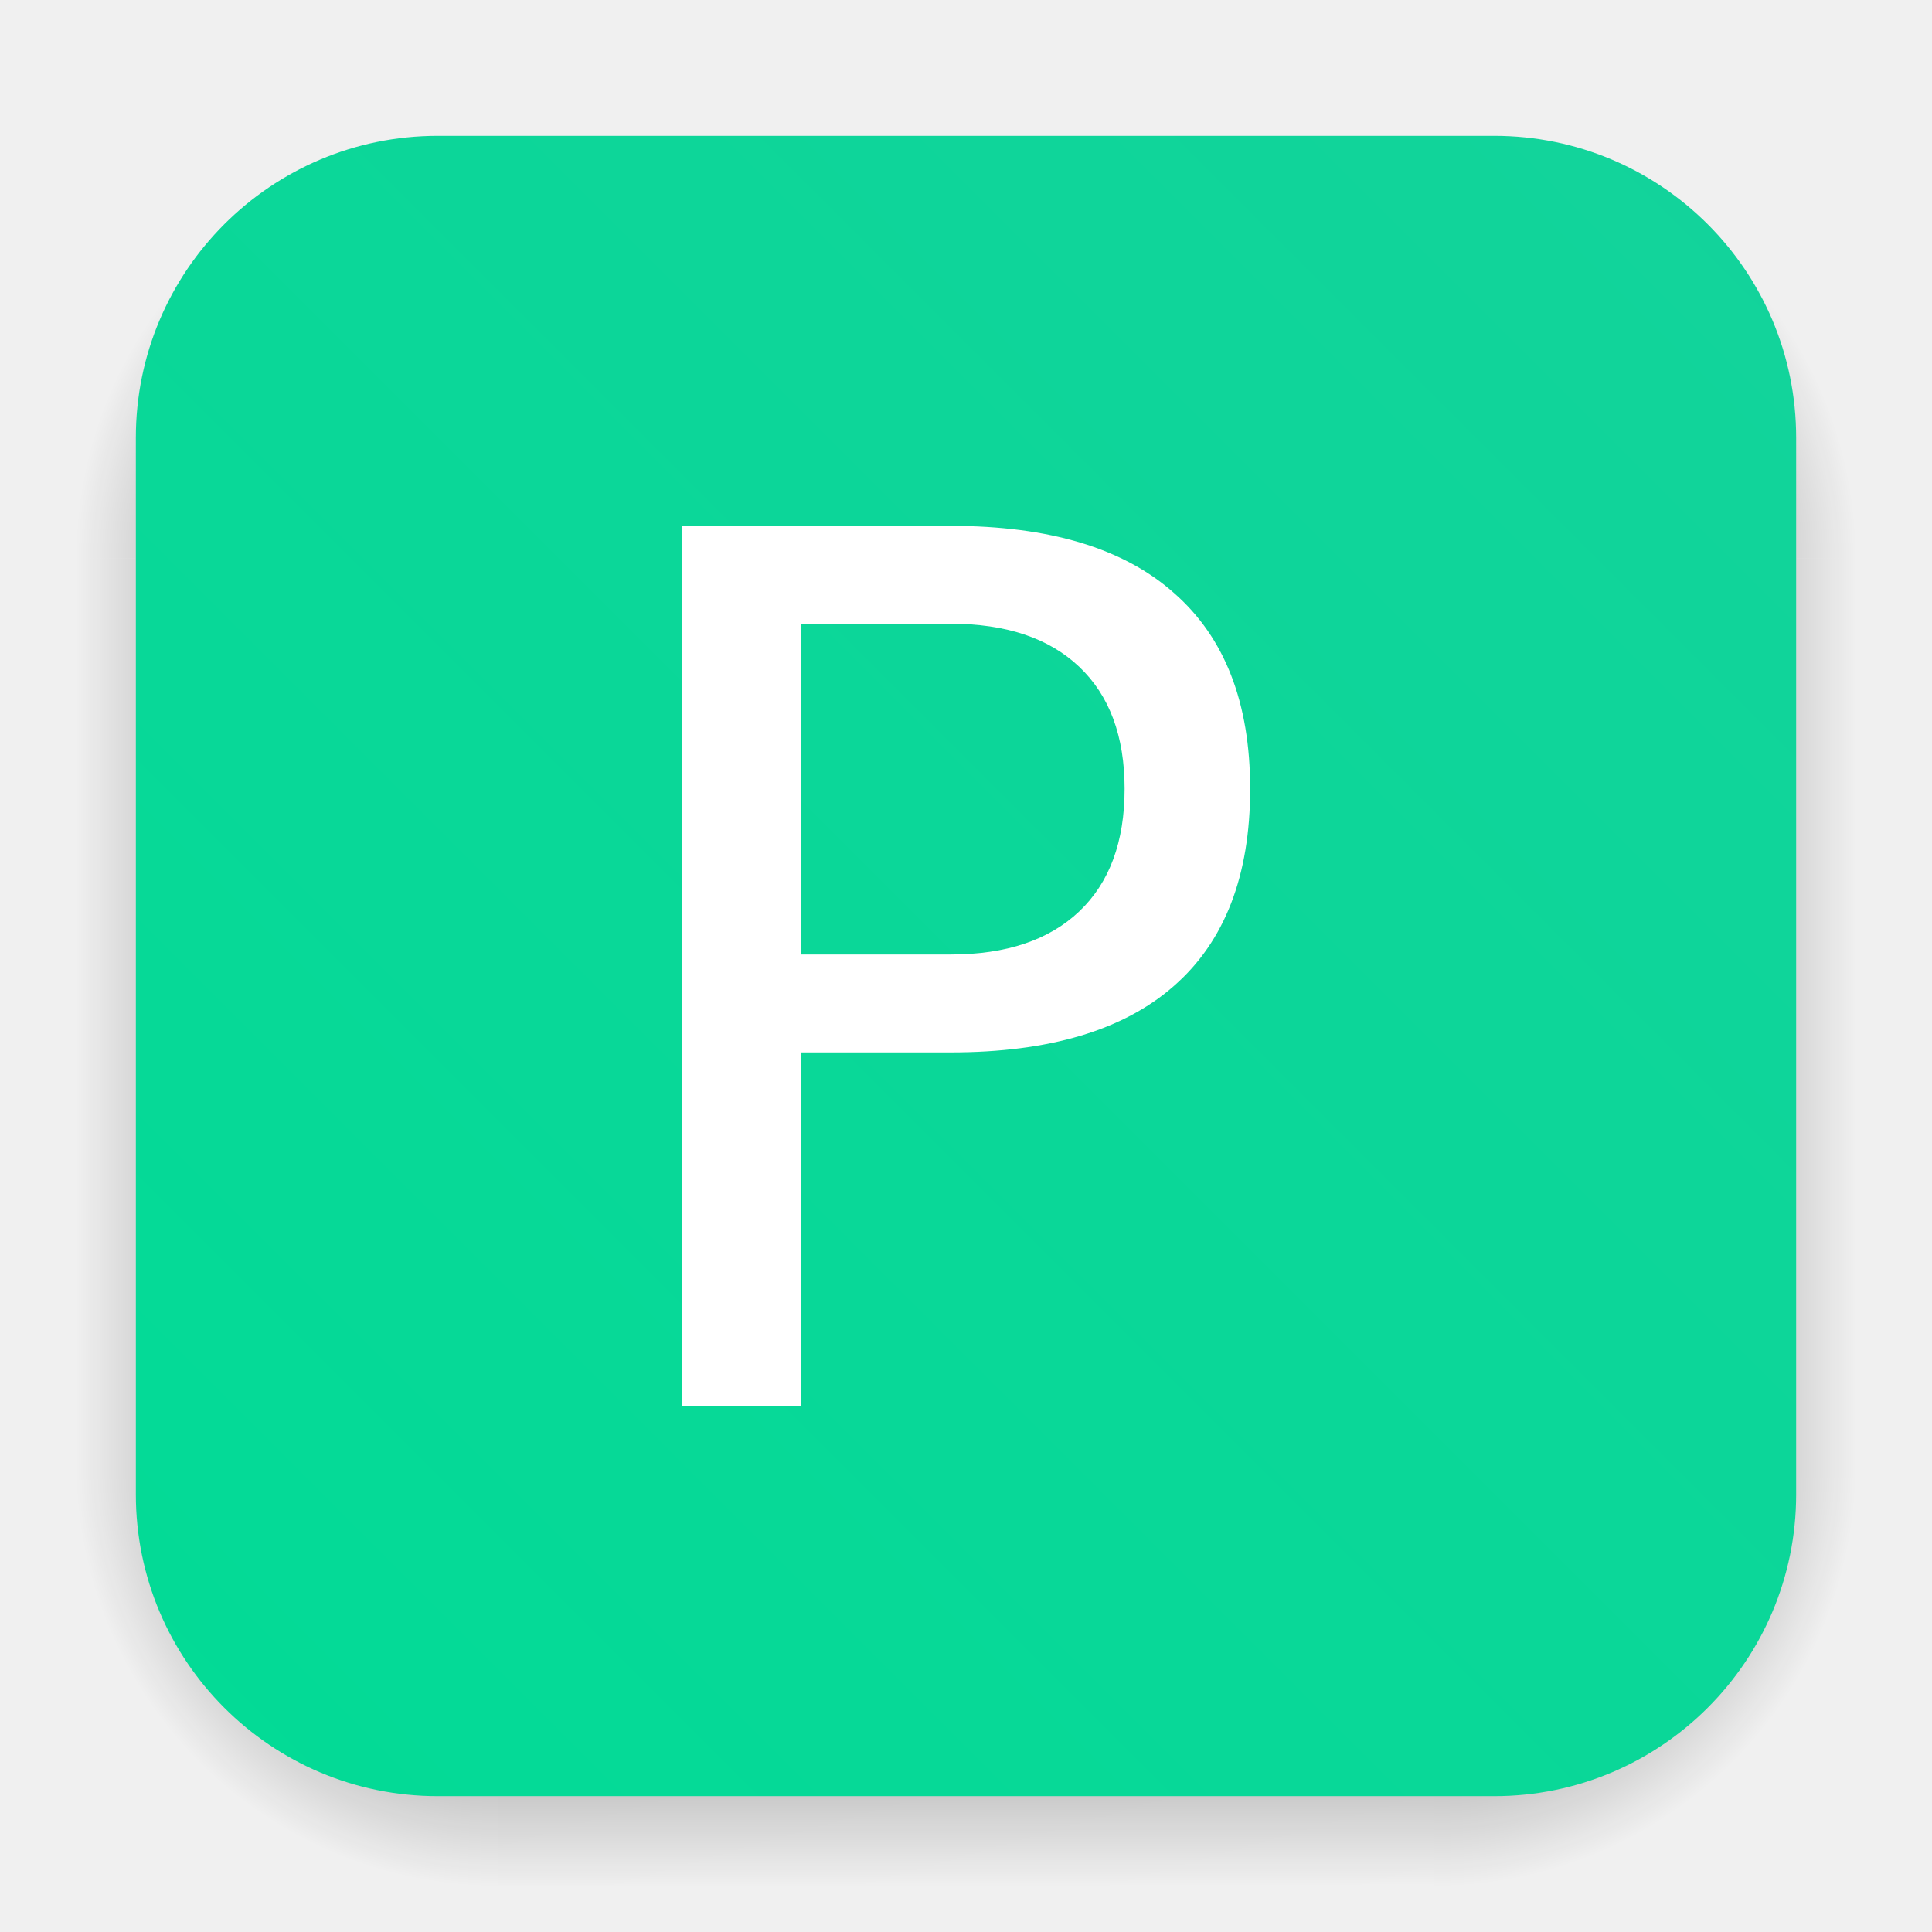
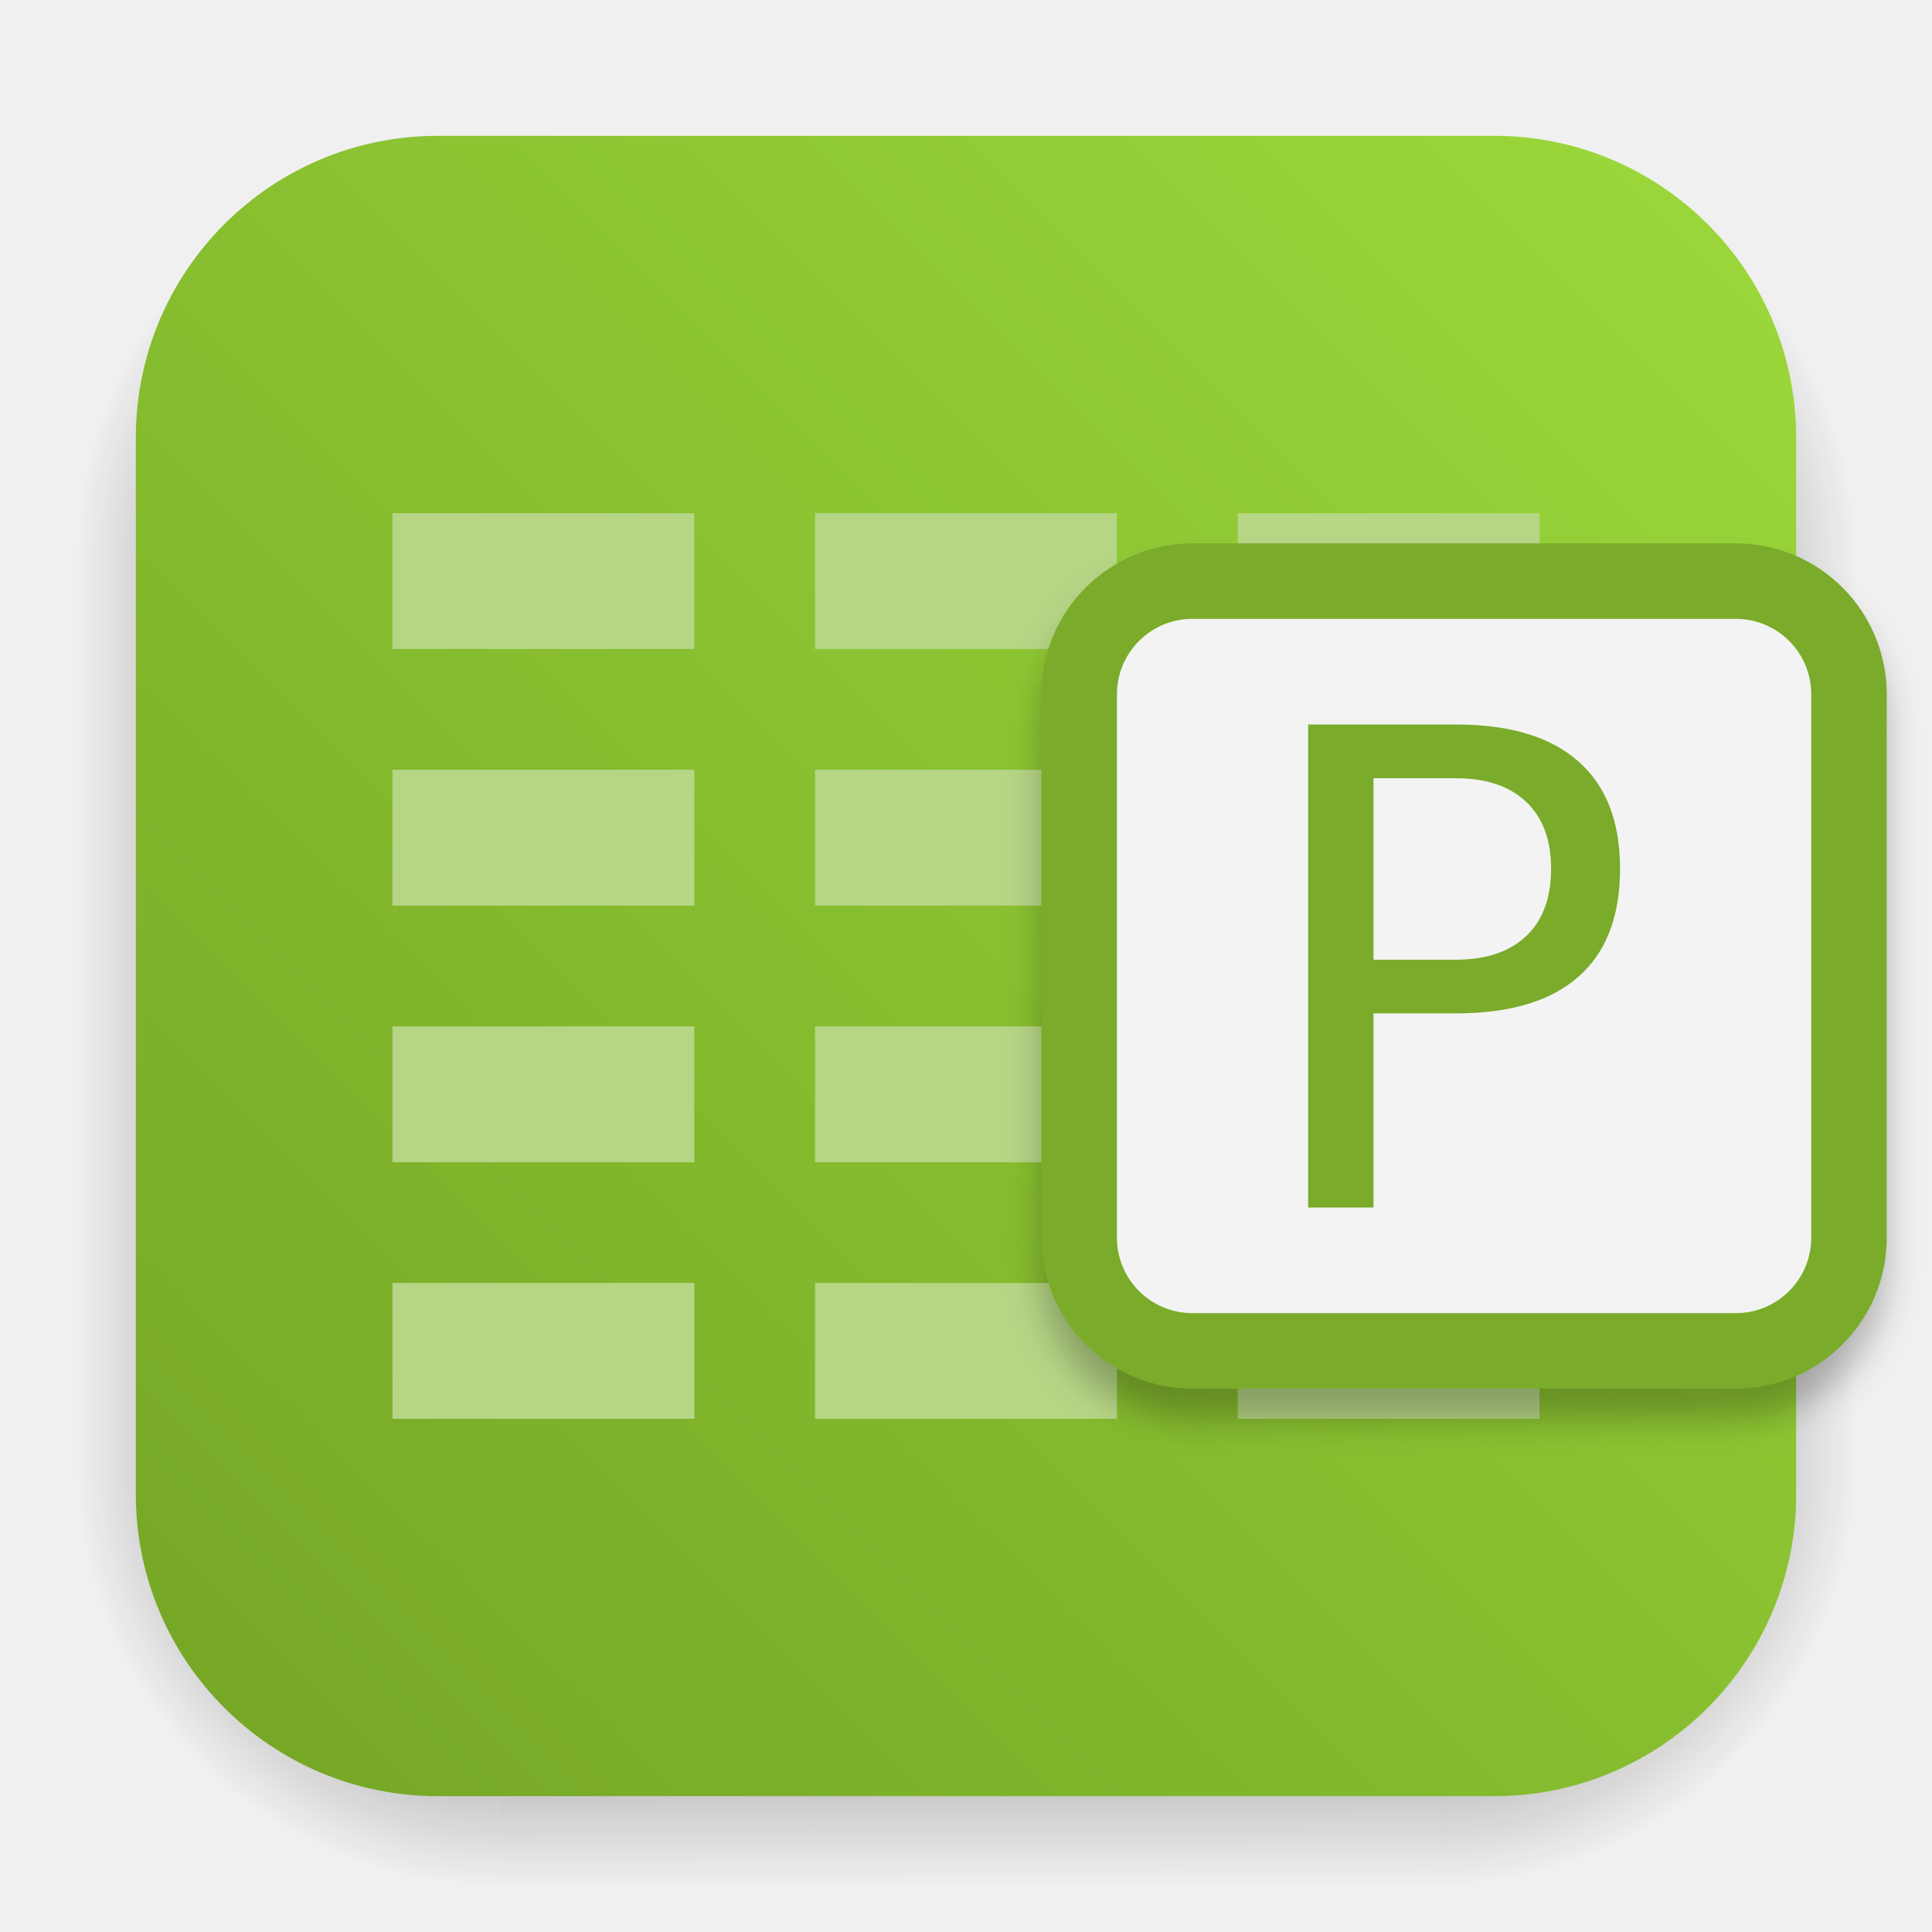
- <svg xmlns="http://www.w3.org/2000/svg" width="64" height="64" version="1.1" viewBox="0 0 64 64" id="svg3">
+ <svg xmlns="http://www.w3.org/2000/svg" width="64" height="64" version="1.1" viewBox="0 0 64 64" id="svg3" xml:space="preserve">
  <defs id="defs2">
    <filter id="filter1057-0" x="-0.027" y="-0.027" width="1.054" height="1.054" color-interpolation-filters="sRGB">
      <feGaussianBlur stdDeviation="0.619" id="feGaussianBlur1" />
    </filter>
    <linearGradient id="linearGradient1053-93" x1="-127" x2="-72" y1="60" y2="5" gradientTransform="translate(131.499,-0.51)" gradientUnits="userSpaceOnUse">
-       <stop stop-color="#02db96" offset="0" id="stop1" />
-       <stop stop-color="#13d39b" offset="1" id="stop2" />
+       <stop stop-color="#02db96" offset="0" id="stop1" style="stop-color:#74a525;stop-opacity:1;" />
+       <stop stop-color="#13d39b" offset="1" id="stop2" style="stop-color:#9cd93b;stop-opacity:1;" />
    </linearGradient>
    <radialGradient id="gradient_ds_br" cx="0" cy="0" r="1" gradientUnits="userSpaceOnUse" gradientTransform="matrix(13.9984,0.00477622,-0.00477841,14.0048,47.5016,48.4952)">
-       <stop offset="0.65" id="stop1" />
-       <stop offset="1" stop-opacity="0" id="stop2" />
+       <stop offset="0.65" id="stop3" />
+       <stop offset="1" stop-opacity="0" id="stop4" />
    </radialGradient>
    <linearGradient id="gradient_ds_b" x1="30.449" y1="48.5" x2="30.492" y2="62.5" gradientUnits="userSpaceOnUse">
-       <stop offset="0.654" id="stop3" />
-       <stop offset="1" stop-opacity="0" id="stop4" />
+       <stop offset="0.654" id="stop5" />
+       <stop offset="1" stop-opacity="0" id="stop6" />
    </linearGradient>
    <radialGradient id="gradient_ds_bl" cx="0" cy="0" r="1" gradientUnits="userSpaceOnUse" gradientTransform="matrix(0,14,-14,0,16.5,48.5)">
-       <stop offset="0.65" id="stop5" />
-       <stop offset="1" stop-opacity="0" id="stop6" />
+       <stop offset="0.65" id="stop7" />
+       <stop offset="1" stop-opacity="0" id="stop8" />
    </radialGradient>
    <linearGradient id="gradient_ds_r" x1="47.5" y1="33.5" x2="61.5" y2="33.501" gradientUnits="userSpaceOnUse">
-       <stop offset="0.649" id="stop7" />
-       <stop offset="1" stop-opacity="0" id="stop8" />
-     </linearGradient>
-     <linearGradient id="gradient_ds_l" x1="16.5" y1="33.895" x2="2.5" y2="33.895" gradientUnits="userSpaceOnUse">
      <stop offset="0.649" id="stop9" />
      <stop offset="1" stop-opacity="0" id="stop10" />
    </linearGradient>
+     <linearGradient id="gradient_ds_l" x1="16.5" y1="33.895" x2="2.5" y2="33.895" gradientUnits="userSpaceOnUse">
+       <stop offset="0.649" id="stop11" />
+       <stop offset="1" stop-opacity="0" id="stop12" />
+     </linearGradient>
    <radialGradient id="gradient_ds_tr" cx="0" cy="0" r="1" gradientTransform="matrix(0.00843236,-14,14.0084,0.0189842,47.4916,18.5)" gradientUnits="userSpaceOnUse">
-       <stop offset="0.65" id="stop11" />
-       <stop offset="1" stop-opacity="0" id="stop12" />
+       <stop offset="0.65" id="stop13" />
+       <stop offset="1" stop-opacity="0" id="stop14" />
    </radialGradient>
    <linearGradient id="gradient_ds_t" x1="29.98" y1="18.5" x2="29.916" y2="4.5" gradientUnits="userSpaceOnUse">
-       <stop offset="0.649" id="stop13" />
-       <stop offset="1" stop-opacity="0" id="stop14" />
+       <stop offset="0.649" id="stop15" />
+       <stop offset="1" stop-opacity="0" id="stop16" />
    </linearGradient>
    <radialGradient id="gradient_ds_tl" cx="0" cy="0" r="1" gradientTransform="matrix(-0.00843236,-14,-14.0084,0.0189842,16.5084,18.5)" gradientUnits="userSpaceOnUse">
-       <stop offset="0.65" id="stop15" />
-       <stop offset="1" stop-opacity="0" id="stop16" />
+       <stop offset="0.65" id="stop17" />
+       <stop offset="1" stop-opacity="0" id="stop18" />
    </radialGradient>
+     <filter style="color-interpolation-filters:sRGB" id="filter19" x="-0.048" y="-0.048" width="1.096" height="1.096">
+       <feGaussianBlur stdDeviation="0.56" id="feGaussianBlur19" />
+     </filter>
  </defs>
  <g id="ds" opacity="0.25">
    <path id="ds-br" d="m 47.5,48.5 h 14 v 14 h -14 z" fill="url(#gradient_ds_br)" style="fill:url(#gradient_ds_br)" />
    <path id="ds-b" d="m 16.5,48.5 h 31 v 14 h -31 z" fill="url(#gradient_ds_b)" style="fill:url(#gradient_ds_b)" />
    <path id="ds-bl" d="m 2.5,48.5 h 14 v 14 h -14 z" fill="url(#gradient_ds_bl)" style="fill:url(#gradient_ds_bl)" />
    <path id="ds-r" d="m 47.5,18.5 h 14 v 30 h -14 z" fill="url(#gradient_ds_r)" style="fill:url(#gradient_ds_r)" />
    <path id="ds-l" d="m 2.5,18.5 h 14 v 30 h -14 z" fill="url(#gradient_ds_l)" style="fill:url(#gradient_ds_l)" />
    <path id="ds-tr" d="m 47.5,4.5 h 14 v 14 h -14 z" fill="url(#gradient_ds_tr)" style="fill:url(#gradient_ds_tr)" />
    <path id="ds-t" d="m 16.5,4.5 h 31 v 14 h -31 z" fill="url(#gradient_ds_t)" style="fill:url(#gradient_ds_t)" />
    <path id="ds-tl" d="m 16.5,4.5 h -14 v 14 h 14 z" fill="url(#gradient_ds_tl)" style="fill:url(#gradient_ds_tl)" />
  </g>
  <rect x="4.5" y="4.5" width="55" height="55" fill="url(#linearGradient1053-93)" stroke-linecap="round" stroke-width="2.744" id="bg" style="fill:url(#linearGradient1053-93)" rx="10" />
-   <g id="art">
-     <path d="m 26.531,20.662 v 10.957 h 4.961 q 2.754,0 4.258,-1.426 1.504,-1.426 1.504,-4.062 0,-2.617 -1.504,-4.043 -1.504,-1.426 -4.258,-1.426 z m -3.945,-3.242 h 8.906 q 4.902,0 7.402,2.227 2.519,2.207 2.519,6.484 0,4.316 -2.519,6.524 -2.5,2.207 -7.402,2.207 h -4.961 v 11.719 H 22.586 Z" fill="#ffffff" id="path3" />
+   <g id="art" transform="translate(3,0.5)">
+     <g id="g19" transform="translate(0,3.5)">
+       <rect style="opacity:1;fill:#b6d585;fill-opacity:1;stroke-width:0.464;stroke-linecap:round;stroke-linejoin:round" id="rect19" width="10" height="4.5" x="10" y="13" />
+       <rect style="fill:#b6d585;fill-opacity:1;stroke-width:0.464;stroke-linecap:round;stroke-linejoin:round" id="rect19-7" width="10" height="4.5" x="10" y="21.5" />
+       <rect style="fill:#b6d585;fill-opacity:1;stroke-width:0.464;stroke-linecap:round;stroke-linejoin:round" id="rect19-9" width="10" height="4.5" x="10" y="30" />
+       <rect style="fill:#b6d585;fill-opacity:1;stroke-width:0.464;stroke-linecap:round;stroke-linejoin:round" id="rect19-6" width="10" height="4.5" x="10" y="38.5" />
+     </g>
+     <g id="g19-1" transform="translate(14,3.5)">
+       <rect style="opacity:1;fill:#b6d585;fill-opacity:1;stroke-width:0.464;stroke-linecap:round;stroke-linejoin:round" id="rect19-8" width="10" height="4.5" x="10" y="13" />
+       <rect style="fill:#b6d585;fill-opacity:1;stroke-width:0.464;stroke-linecap:round;stroke-linejoin:round" id="rect19-7-7" width="10" height="4.5" x="10" y="21.5" />
+       <rect style="fill:#b6d585;fill-opacity:1;stroke-width:0.464;stroke-linecap:round;stroke-linejoin:round" id="rect19-9-9" width="10" height="4.5" x="10" y="30" />
+       <rect style="fill:#b6d585;fill-opacity:1;stroke-width:0.464;stroke-linecap:round;stroke-linejoin:round" id="rect19-6-2" width="10" height="4.5" x="10" y="38.5" />
+     </g>
+     <g id="g19-1-3" transform="translate(28,3.5)">
+       <rect style="opacity:1;fill:#b6d585;fill-opacity:1;stroke-width:0.464;stroke-linecap:round;stroke-linejoin:round" id="rect19-8-7" width="10" height="4.5" x="10" y="13" />
+       <rect style="fill:#b6d585;fill-opacity:1;stroke-width:0.464;stroke-linecap:round;stroke-linejoin:round" id="rect19-7-7-5" width="10" height="4.5" x="10" y="21.5" />
+       <rect style="fill:#b6d585;fill-opacity:1;stroke-width:0.464;stroke-linecap:round;stroke-linejoin:round" id="rect19-9-9-9" width="10" height="4.5" x="10" y="30" />
+       <rect style="fill:#b6d585;fill-opacity:1;stroke-width:0.464;stroke-linecap:round;stroke-linejoin:round" id="rect19-6-2-2" width="10" height="4.5" x="10" y="38.5" />
+     </g>
+   </g>
+   <g id="em" style="display:inline">
+     <rect x="34.5" y="19" width="28" height="28" fill="url(#linearGradient1053-93)" stroke-linecap="round" stroke-width="1.397" id="bg-5-1" style="opacity:0.25;fill:#000000;fill-opacity:1;filter:url(#filter19)" rx="5" />
+     <rect x="34.5" y="18" width="28" height="28" fill="url(#linearGradient1053-93)" stroke-linecap="round" stroke-width="1.397" id="bg-5" style="display:inline;fill:#7aab2a;fill-opacity:1" rx="5" />
+     <rect x="37" y="20.5" width="23" height="23" fill="url(#linearGradient1053-93)" stroke-linecap="round" stroke-width="1.148" id="bg-5-2" style="fill:#f3f3f3;fill-opacity:1" rx="2.5" />
+     <path d="m 45.499,25.779 v 6.012 h 2.722 q 1.511,0 2.336,-0.782 0.825,-0.782 0.825,-2.229 0,-1.436 -0.825,-2.218 -0.825,-0.782 -2.336,-0.782 z M 43.335,24 h 4.887 q 2.69,0 4.062,1.222 1.382,1.211 1.382,3.558 0,2.368 -1.382,3.579 -1.372,1.211 -4.062,1.211 H 45.499 V 40 h -2.165 z" fill="#ffffff" id="path3" style="fill:#7aab2a;fill-opacity:1;stroke-width:0.549" />
  </g>
</svg>
